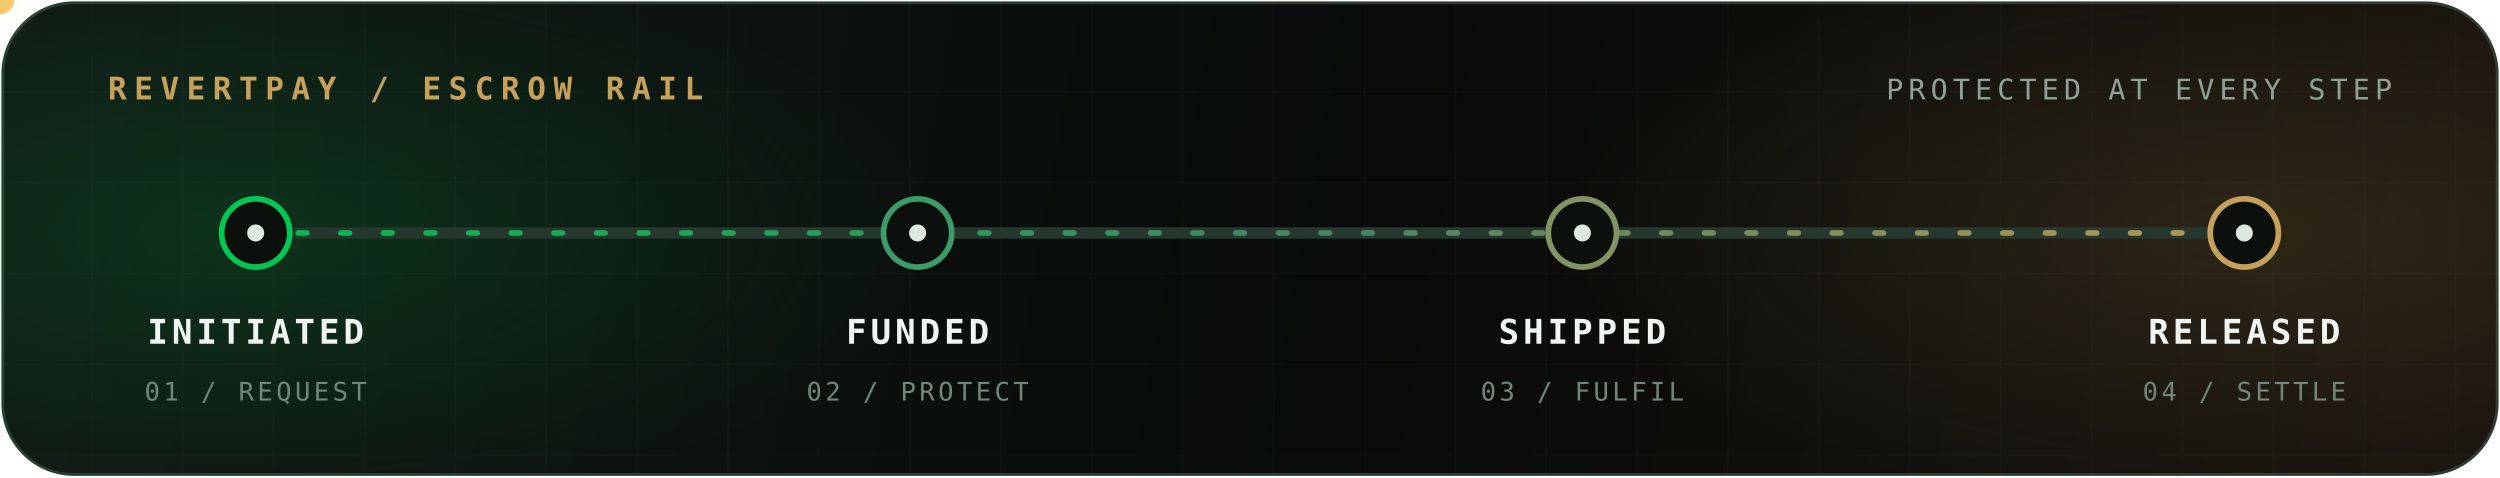
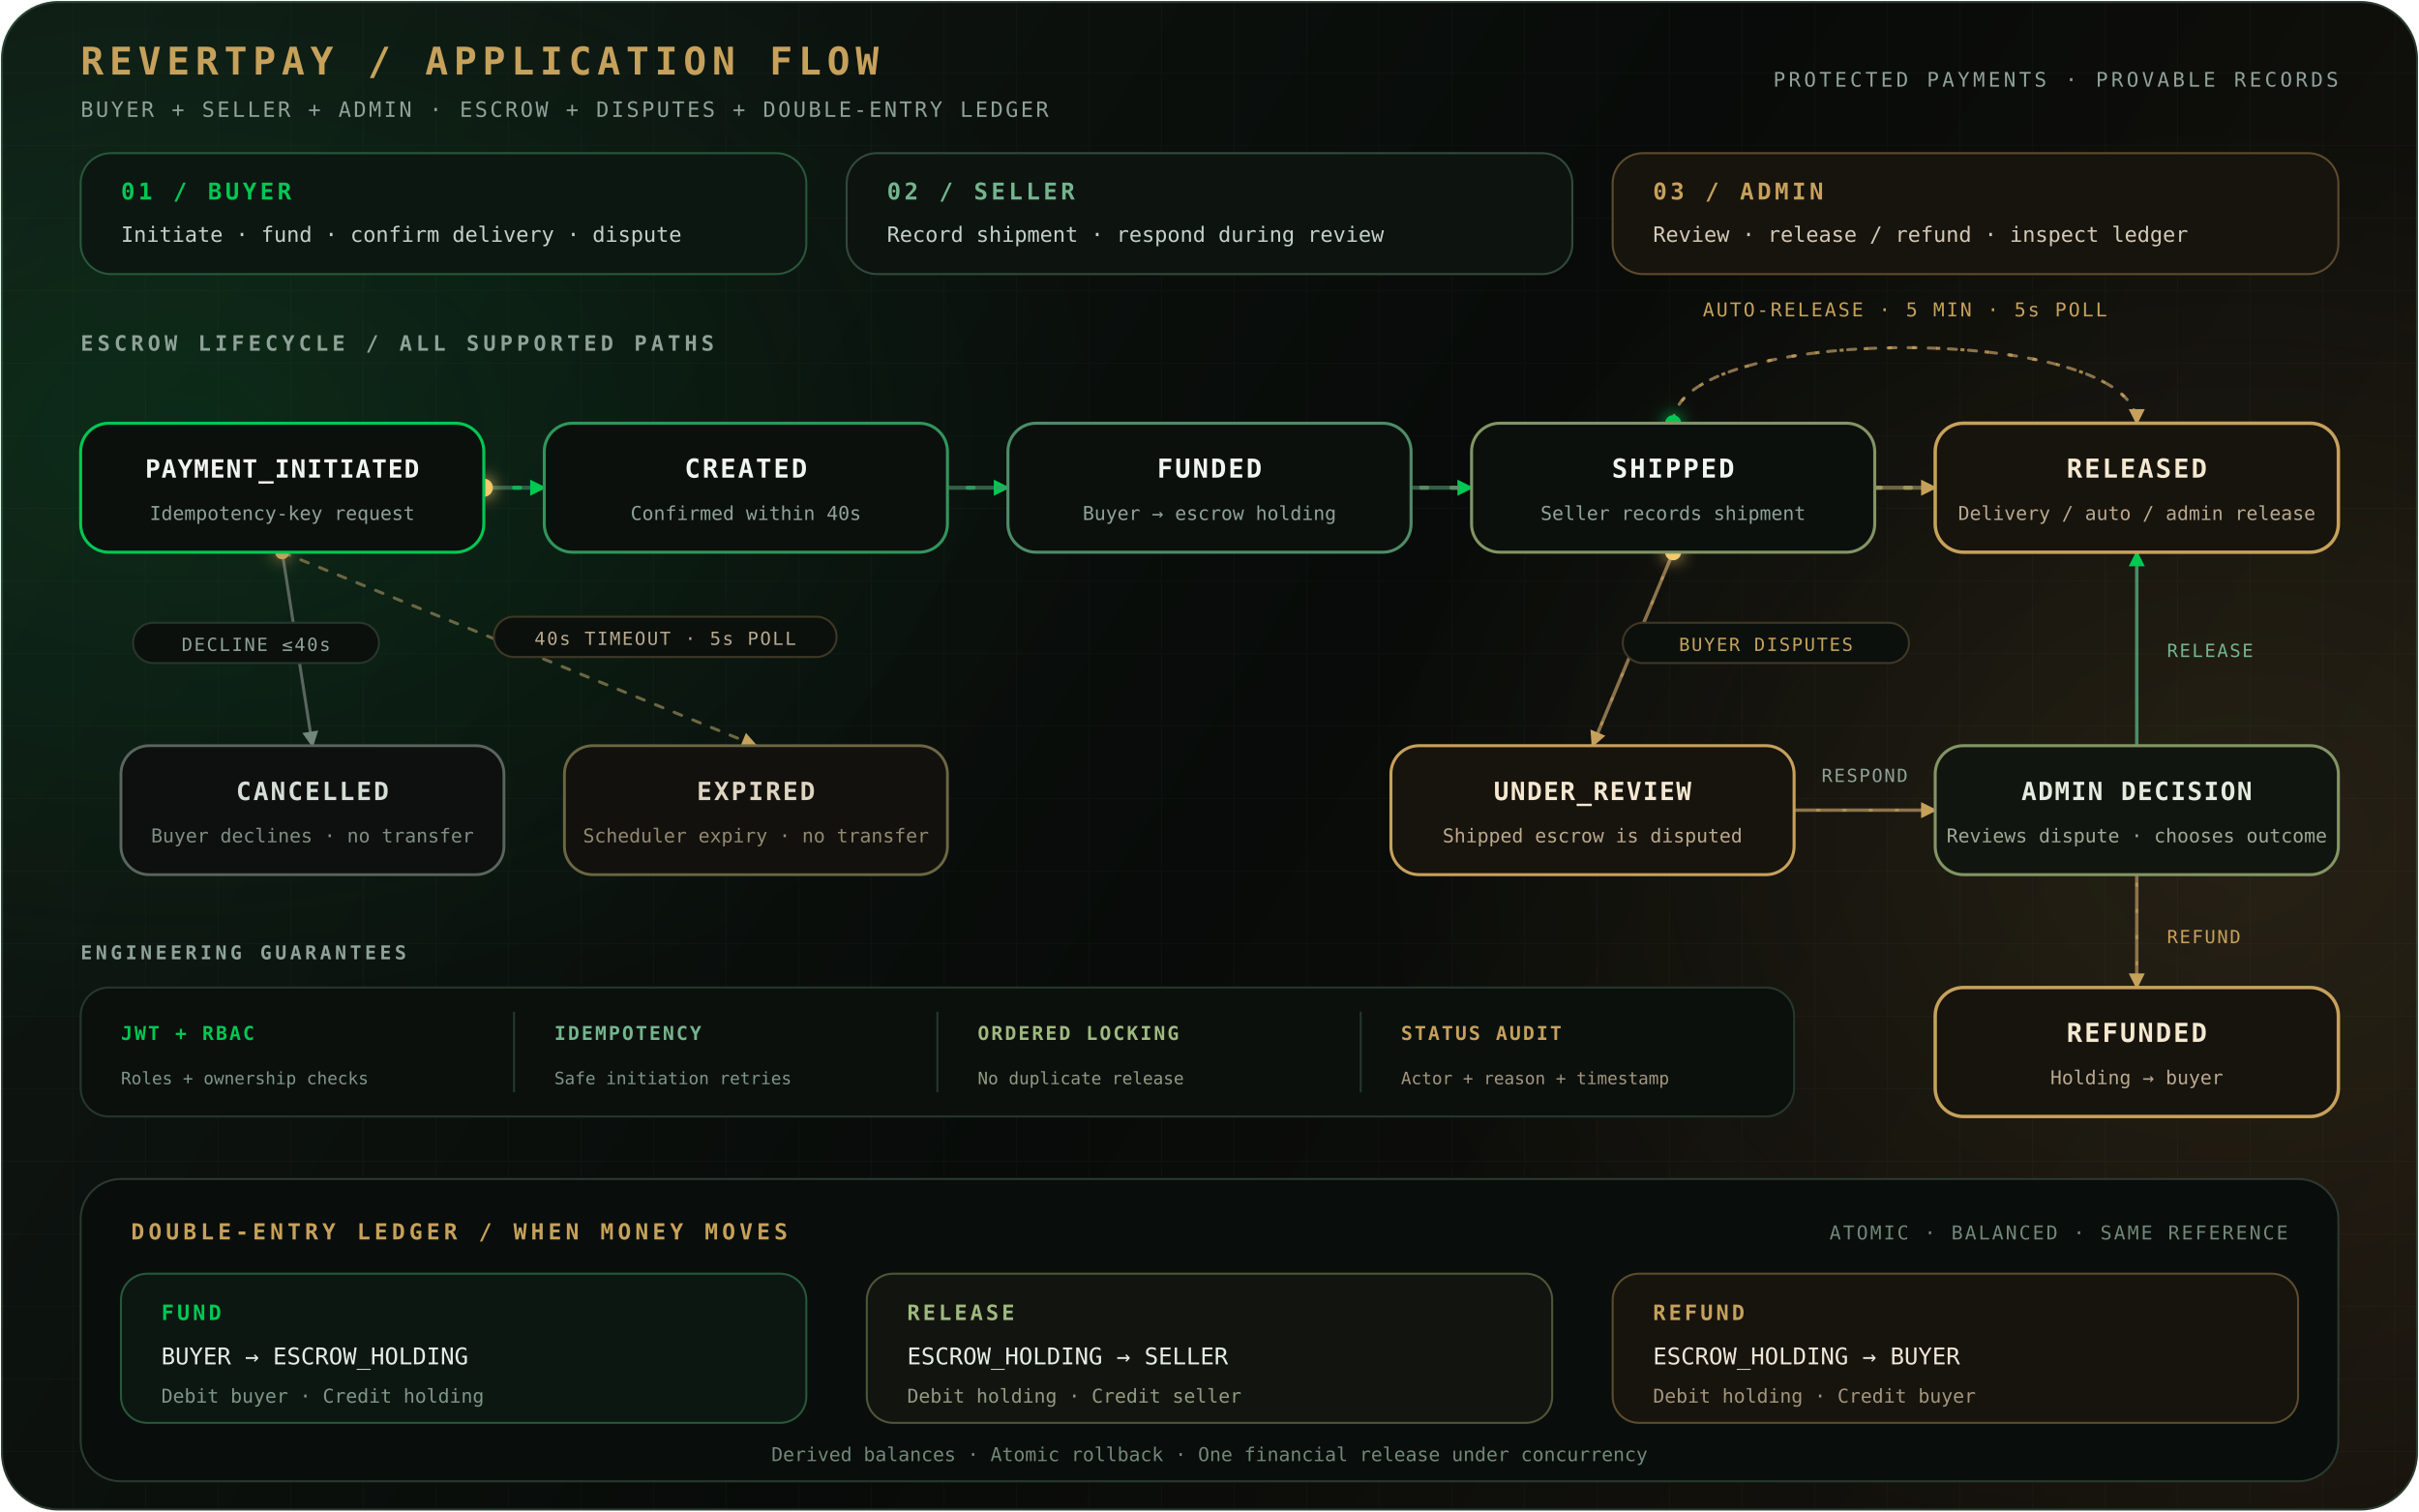
- <svg xmlns="http://www.w3.org/2000/svg" width="880" height="168" viewBox="0 0 880 168" fill="none" role="img" aria-labelledby="title description">
+ <svg xmlns="http://www.w3.org/2000/svg" width="1200" height="750" viewBox="0 0 1200 750" fill="none" role="img" aria-labelledby="title description">
  <defs>
-     <linearGradient id="panel" x1="32" y1="12" x2="848" y2="156" gradientUnits="userSpaceOnUse">
+     <linearGradient id="panel" x1="40" y1="20" x2="1160" y2="730" gradientUnits="userSpaceOnUse">
      <stop stop-color="#101813" />
-       <stop offset="0.55" stop-color="#080B09" />
+       <stop offset="0.52" stop-color="#080B09" />
      <stop offset="1" stop-color="#17130D" />
    </linearGradient>
-     <linearGradient id="rail" x1="90" y1="82" x2="790" y2="82" gradientUnits="userSpaceOnUse">
+     <linearGradient id="rail" x1="140" y1="242" x2="1060" y2="242" gradientUnits="userSpaceOnUse">
      <stop stop-color="#00C853" />
      <stop offset="0.55" stop-color="#4D8C68" />
      <stop offset="1" stop-color="#C6A15B" />
    </linearGradient>
-     <radialGradient id="emeraldGlow" cx="0" cy="0" r="1" gradientTransform="translate(90 82) rotate(90) scale(100 240)" gradientUnits="userSpaceOnUse">
-       <stop stop-color="#00C853" stop-opacity="0.16" />
+     <radialGradient id="emeraldGlow" cx="0" cy="0" r="1" gradientTransform="translate(90 215) rotate(90) scale(310 460)" gradientUnits="userSpaceOnUse">
+       <stop stop-color="#00C853" stop-opacity="0.12" />
      <stop offset="1" stop-color="#00C853" stop-opacity="0" />
    </radialGradient>
-     <radialGradient id="goldGlow" cx="0" cy="0" r="1" gradientTransform="translate(790 82) rotate(90) scale(100 240)" gradientUnits="userSpaceOnUse">
-       <stop stop-color="#C6A15B" stop-opacity="0.14" />
+     <radialGradient id="goldGlow" cx="0" cy="0" r="1" gradientTransform="translate(1110 420) rotate(90) scale(360 430)" gradientUnits="userSpaceOnUse">
+       <stop stop-color="#C6A15B" stop-opacity="0.11" />
      <stop offset="1" stop-color="#C6A15B" stop-opacity="0" />
    </radialGradient>
-     <pattern id="grid" width="32" height="32" patternUnits="userSpaceOnUse">
-       <path d="M32 0H0V32" stroke="#B8C7BC" stroke-opacity="0.035" />
+     <pattern id="grid" width="36" height="36" patternUnits="userSpaceOnUse">
+       <path d="M36 0H0V36" stroke="#B8C7BC" stroke-opacity="0.03" />
    </pattern>
    <filter id="pulseGlow" x="-300%" y="-300%" width="700%" height="700%">
-       <feGaussianBlur stdDeviation="5" result="blur" />
+       <feGaussianBlur stdDeviation="4" result="blur" />
      <feMerge>
        <feMergeNode in="blur" />
        <feMergeNode in="SourceGraphic" />
      </feMerge>
    </filter>
+     <marker id="arrowEmerald" markerWidth="8" markerHeight="8" refX="7" refY="4" orient="auto" markerUnits="userSpaceOnUse">
+       <path d="M0 0L8 4L0 8Z" fill="#00C853" />
+     </marker>
+     <marker id="arrowGold" markerWidth="8" markerHeight="8" refX="7" refY="4" orient="auto" markerUnits="userSpaceOnUse">
+       <path d="M0 0L8 4L0 8Z" fill="#C6A15B" />
+     </marker>
+     <marker id="arrowMuted" markerWidth="8" markerHeight="8" refX="7" refY="4" orient="auto" markerUnits="userSpaceOnUse">
+       <path d="M0 0L8 4L0 8Z" fill="#71877A" />
+     </marker>
    <style>
      .motion { display: inline; }
-       .still { display: none; }
      @media (prefers-reduced-motion: reduce) {
        .motion { display: none; }
-         .still { display: inline; }
      }
    </style>
  </defs>
-   <rect x="1" y="1" width="878" height="166" rx="25" fill="url(#panel)" stroke="#2A3A30" />
-   <rect x="1" y="1" width="878" height="166" rx="25" fill="url(#grid)" />
-   <rect width="880" height="168" rx="26" fill="url(#emeraldGlow)" />
-   <rect width="880" height="168" rx="26" fill="url(#goldGlow)" />
+   <rect x="1" y="1" width="1198" height="748" rx="28" fill="url(#panel)" stroke="#2A3A30" />
+   <rect x="1" y="1" width="1198" height="748" rx="28" fill="url(#grid)" />
+   <rect width="1200" height="750" rx="28" fill="url(#emeraldGlow)" />
+   <rect width="1200" height="750" rx="28" fill="url(#goldGlow)" />
  <g font-family="ui-monospace, SFMono-Regular, Menlo, Consolas, monospace">
-     <text x="38" y="35" fill="#C6A15B" font-size="11" font-weight="600" letter-spacing="2.6">REVERTPAY / ESCROW RAIL</text>
-     <text x="842" y="35" text-anchor="end" fill="#8FA298" font-size="10" letter-spacing="1.8">PROTECTED AT EVERY STEP</text>
-     <path d="M90 82H790" stroke="#26372D" stroke-width="4" stroke-linecap="round" />
+     <text x="40" y="37" fill="#C6A15B" font-size="19" font-weight="700" letter-spacing="2.8">REVERTPAY / APPLICATION FLOW</text>
+     <text x="40" y="58" fill="#8FA298" font-size="10.5" letter-spacing="1.2">BUYER + SELLER + ADMIN · ESCROW + DISPUTES + DOUBLE-ENTRY LEDGER</text>
+     <text x="1160" y="43" text-anchor="end" fill="#8FA298" font-size="10" letter-spacing="1.6">PROTECTED PAYMENTS · PROVABLE RECORDS</text>
+     <g>
+       <rect x="40" y="76" width="360" height="60" rx="15" fill="#0D1711" stroke="#28573B" />
+       <text x="60" y="99" fill="#00C853" font-size="11.5" font-weight="700" letter-spacing="1.7">01 / BUYER</text>
+       <text x="60" y="120" fill="#C3D0C7" font-size="10.5">Initiate · fund · confirm delivery · dispute</text>
+       <rect x="420" y="76" width="360" height="60" rx="15" fill="#0D1410" stroke="#31493A" />
+       <text x="440" y="99" fill="#74B58E" font-size="11.5" font-weight="700" letter-spacing="1.7">02 / SELLER</text>
+       <text x="440" y="120" fill="#C3D0C7" font-size="10.5">Record shipment · respond during review</text>
+       <rect x="800" y="76" width="360" height="60" rx="15" fill="#17130D" stroke="#5C4B2D" />
+       <text x="820" y="99" fill="#C6A15B" font-size="11.5" font-weight="700" letter-spacing="1.7">03 / ADMIN</text>
+       <text x="820" y="120" fill="#D2C8B6" font-size="10.5">Review · release / refund · inspect ledger</text>
+     </g>
+     <text x="40" y="174" fill="#8FA298" font-size="10.5" font-weight="600" letter-spacing="2">ESCROW LIFECYCLE / ALL SUPPORTED PATHS</text>
+     <text x="945" y="157" text-anchor="middle" fill="#C6A15B" font-size="9.5" letter-spacing="1">AUTO-RELEASE · 5 MIN · 5s POLL</text>
+     <g stroke-linecap="round" stroke-linejoin="round">
+       <path d="M240 242H270" stroke="#315F45" stroke-width="2" marker-end="url(#arrowEmerald)" />
+       <path d="M470 242H500" stroke="#315F45" stroke-width="2" marker-end="url(#arrowEmerald)" />
+       <path d="M700 242H730" stroke="#315F45" stroke-width="2" marker-end="url(#arrowEmerald)" />
+       <path d="M930 242H960" stroke="#6B6743" stroke-width="2" marker-end="url(#arrowGold)" />
+       <path d="M830 210C830 160 1060 160 1060 210" stroke="#8A734C" stroke-width="1.5" stroke-dasharray="4 6" marker-end="url(#arrowGold)" />
+       <path d="M140 274L155 370" stroke="#59665E" stroke-width="1.5" marker-end="url(#arrowMuted)" />
+       <path d="M140 274L375 370" stroke="#6B6743" stroke-width="1.5" stroke-dasharray="4 6" marker-end="url(#arrowGold)" />
+       <path d="M830 274L790 370" stroke="#8A734C" stroke-width="1.7" marker-end="url(#arrowGold)" />
+       <path d="M890 402H960" stroke="#8A734C" stroke-width="1.7" marker-end="url(#arrowGold)" />
+       <path d="M1060 370V274" stroke="#4D8C68" stroke-width="1.7" marker-end="url(#arrowEmerald)" />
+       <path d="M1060 434V490" stroke="#8A734C" stroke-width="1.7" marker-end="url(#arrowGold)" />
+     </g>
    <g class="motion">
-       <path d="M90 82H790" stroke="url(#rail)" stroke-width="2" stroke-linecap="round" stroke-dasharray="3 12" opacity="0.9">
+       <path d="M240 242H960" stroke="url(#rail)" stroke-width="2" stroke-linecap="round" stroke-dasharray="3 12" opacity="0.9">
        <animate attributeName="stroke-dashoffset" from="0" to="-60" dur="3s" repeatCount="indefinite" />
      </path>
-     </g>
-     <g fill="#0B100D" stroke-width="2">
-       <circle cx="90" cy="82" r="12" stroke="#00C853" />
-       <circle cx="323" cy="82" r="12" stroke="#3C9C67" />
-       <circle cx="557" cy="82" r="12" stroke="#829464" />
-       <circle cx="790" cy="82" r="12" stroke="#C6A15B" />
-     </g>
-     <g fill="#DDE8E0">
-       <circle cx="90" cy="82" r="3" />
-       <circle cx="323" cy="82" r="3" />
-       <circle cx="557" cy="82" r="3" />
-       <circle cx="790" cy="82" r="3" />
+       <path d="M830 210C830 160 1060 160 1060 210" stroke="#C6A15B" stroke-width="1.5" stroke-dasharray="2 10" opacity="0.8">
+         <animate attributeName="stroke-dashoffset" from="0" to="-48" dur="3.5s" repeatCount="indefinite" />
+       </path>
+       <path d="M830 274L790 370L790 402H960L1060 402V490" stroke="#C6A15B" stroke-width="1.4" stroke-dasharray="2 11" opacity="0.65">
+         <animate attributeName="stroke-dashoffset" from="0" to="-52" dur="4s" repeatCount="indefinite" />
+       </path>
    </g>
    <g class="motion" filter="url(#pulseGlow)">
-       <circle r="5" fill="#F2C96D">
-         <animateMotion path="M90 82H790" dur="7s" repeatCount="indefinite" calcMode="spline" keyTimes="0;1" keySplines="0.4 0 0.2 1" />
+       <circle cx="240" cy="242" r="4.5" fill="#F2C96D">
+         <animateMotion path="M0 0H720" dur="8s" repeatCount="indefinite" calcMode="spline" keyTimes="0;1" keySplines="0.4 0 0.2 1" />
+       </circle>
+       <circle cx="830" cy="210" r="4" fill="#00C853">
+         <animateMotion path="M0 0C0 -50 230 -50 230 0" dur="6s" begin="1s" repeatCount="indefinite" />
+       </circle>
+       <circle cx="140" cy="274" r="3.5" fill="#C6A15B">
+         <animateMotion path="M0 0L235 96" dur="7s" begin="2s" repeatCount="indefinite" />
+       </circle>
+       <circle cx="830" cy="274" r="4" fill="#F2C96D">
+         <animateMotion path="M0 0L-40 96L-40 128H130L230 128V216" dur="9s" begin="3s" repeatCount="indefinite" />
      </circle>
    </g>
-     <g class="still">
-       <circle cx="90" cy="82" r="5" fill="#00C853" />
+     <g text-anchor="middle">
+       <rect x="40" y="210" width="200" height="64" rx="14" fill="#0B100D" stroke="#00C853" stroke-width="1.5" />
+       <text x="140" y="237" fill="#F1F5F2" font-size="12.5" font-weight="700" letter-spacing="0.5">PAYMENT_INITIATED</text>
+       <text x="140" y="258" fill="#8FA298" font-size="9.5">Idempotency-key request</text>
+       <rect x="270" y="210" width="200" height="64" rx="14" fill="#0B100D" stroke="#30955B" stroke-width="1.5" />
+       <text x="370" y="237" fill="#F1F5F2" font-size="13" font-weight="700" letter-spacing="1">CREATED</text>
+       <text x="370" y="258" fill="#8FA298" font-size="9.5">Confirmed within 40s</text>
+       <rect x="500" y="210" width="200" height="64" rx="14" fill="#0B100D" stroke="#4D8C68" stroke-width="1.5" />
+       <text x="600" y="237" fill="#F1F5F2" font-size="13" font-weight="700" letter-spacing="1">FUNDED</text>
+       <text x="600" y="258" fill="#8FA298" font-size="9.5">Buyer → escrow holding</text>
+       <rect x="730" y="210" width="200" height="64" rx="14" fill="#0B100D" stroke="#829464" stroke-width="1.5" />
+       <text x="830" y="237" fill="#F1F5F2" font-size="13" font-weight="700" letter-spacing="1">SHIPPED</text>
+       <text x="830" y="258" fill="#8FA298" font-size="9.5">Seller records shipment</text>
+       <rect x="960" y="210" width="200" height="64" rx="14" fill="#17130D" stroke="#C6A15B" stroke-width="1.7" />
+       <text x="1060" y="237" fill="#F4E8D0" font-size="13" font-weight="700" letter-spacing="1">RELEASED</text>
+       <text x="1060" y="258" fill="#B9A98E" font-size="9.5">Delivery / auto / admin release</text>
+     </g>
+     <g font-size="9" letter-spacing="0.8">
+       <rect x="66" y="309" width="122" height="20" rx="10" fill="#0B100D" stroke="#26372D" />
+       <text x="127" y="323" text-anchor="middle" fill="#8FA298">DECLINE ≤40s</text>
+       <rect x="245" y="306" width="170" height="20" rx="10" fill="#0B100D" stroke="#3F3826" />
+       <text x="330" y="320" text-anchor="middle" fill="#B9A98E">40s TIMEOUT · 5s POLL</text>
+       <rect x="805" y="309" width="142" height="20" rx="10" fill="#0B100D" stroke="#3F3826" />
+       <text x="876" y="323" text-anchor="middle" fill="#C6A15B">BUYER DISPUTES</text>
+       <text x="925" y="388" text-anchor="middle" fill="#8FA298">RESPOND</text>
+       <text x="1075" y="326" fill="#74B58E">RELEASE</text>
+       <text x="1075" y="468" fill="#C6A15B">REFUND</text>
    </g>
    <g text-anchor="middle">
-       <text x="90" y="121" fill="#F1F5F2" font-size="12" font-weight="700" letter-spacing="1.4">INITIATED</text>
-       <text x="323" y="121" fill="#F1F5F2" font-size="12" font-weight="700" letter-spacing="1.4">FUNDED</text>
-       <text x="557" y="121" fill="#F1F5F2" font-size="12" font-weight="700" letter-spacing="1.4">SHIPPED</text>
-       <text x="790" y="121" fill="#F1F5F2" font-size="12" font-weight="700" letter-spacing="1.4">RELEASED</text>
-       <text x="90" y="141" fill="#71877A" font-size="9" letter-spacing="1.2">01 / REQUEST</text>
-       <text x="323" y="141" fill="#71877A" font-size="9" letter-spacing="1.2">02 / PROTECT</text>
-       <text x="557" y="141" fill="#71877A" font-size="9" letter-spacing="1.2">03 / FULFIL</text>
-       <text x="790" y="141" fill="#71877A" font-size="9" letter-spacing="1.2">04 / SETTLE</text>
+       <rect x="60" y="370" width="190" height="64" rx="14" fill="#0D100E" stroke="#59665E" stroke-width="1.4" />
+       <text x="155" y="397" fill="#D5DDD7" font-size="12.5" font-weight="700" letter-spacing="1">CANCELLED</text>
+       <text x="155" y="418" fill="#7F8D84" font-size="9.5">Buyer declines · no transfer</text>
+       <rect x="280" y="370" width="190" height="64" rx="14" fill="#12110D" stroke="#6B6743" stroke-width="1.4" />
+       <text x="375" y="397" fill="#DDD4C1" font-size="12.5" font-weight="700" letter-spacing="1">EXPIRED</text>
+       <text x="375" y="418" fill="#928872" font-size="9.5">Scheduler expiry · no transfer</text>
+       <rect x="690" y="370" width="200" height="64" rx="14" fill="#17130D" stroke="#C6A15B" stroke-width="1.5" />
+       <text x="790" y="397" fill="#F4E8D0" font-size="12.5" font-weight="700" letter-spacing="0.7">UNDER_REVIEW</text>
+       <text x="790" y="418" fill="#B9A98E" font-size="9.5">Shipped escrow is disputed</text>
+       <rect x="960" y="370" width="200" height="64" rx="14" fill="#11150F" stroke="#829464" stroke-width="1.5" />
+       <text x="1060" y="397" fill="#E4EBDF" font-size="12.5" font-weight="700" letter-spacing="0.7">ADMIN DECISION</text>
+       <text x="1060" y="418" fill="#9CA895" font-size="9.5">Reviews dispute · chooses outcome</text>
+       <rect x="960" y="490" width="200" height="64" rx="14" fill="#17130D" stroke="#C6A15B" stroke-width="1.7" />
+       <text x="1060" y="517" fill="#F4E8D0" font-size="13" font-weight="700" letter-spacing="1">REFUNDED</text>
+       <text x="1060" y="538" fill="#B9A98E" font-size="9.5">Holding → buyer</text>
+     </g>
+     <text x="40" y="476" fill="#8FA298" font-size="9.5" font-weight="600" letter-spacing="1.7">ENGINEERING GUARANTEES</text>
+     <g>
+       <rect x="40" y="490" width="850" height="64" rx="14" fill="#0B100D" stroke="#26372D" />
+       <path d="M255 502V542M465 502V542M675 502V542" stroke="#26372D" />
+       <text x="60" y="516" fill="#00C853" font-size="9.5" font-weight="700" letter-spacing="1">JWT + RBAC</text>
+       <text x="60" y="538" fill="#7F9587" font-size="8.5">Roles + ownership checks</text>
+       <text x="275" y="516" fill="#74B58E" font-size="9.5" font-weight="700" letter-spacing="1">IDEMPOTENCY</text>
+       <text x="275" y="538" fill="#7F9587" font-size="8.5">Safe initiation retries</text>
+       <text x="485" y="516" fill="#9FB97F" font-size="9.5" font-weight="700" letter-spacing="1">ORDERED LOCKING</text>
+       <text x="485" y="538" fill="#8F9A83" font-size="8.5">No duplicate release</text>
+       <text x="695" y="516" fill="#C6A15B" font-size="9.5" font-weight="700" letter-spacing="1">STATUS AUDIT</text>
+       <text x="695" y="538" fill="#A2957E" font-size="8.5">Actor + reason + timestamp</text>
+     </g>
+     <g>
+       <rect x="40" y="585" width="1120" height="150" rx="20" fill="#090D0B" stroke="#2A3A30" />
+       <text x="65" y="615" fill="#C6A15B" font-size="11" font-weight="700" letter-spacing="2">DOUBLE-ENTRY LEDGER / WHEN MONEY MOVES</text>
+       <text x="1135" y="615" text-anchor="end" fill="#71877A" font-size="9.5" letter-spacing="1">ATOMIC · BALANCED · SAME REFERENCE</text>
+       <rect x="60" y="632" width="340" height="74" rx="13" fill="#0D1711" stroke="#28573B" />
+       <text x="80" y="655" fill="#00C853" font-size="10.5" font-weight="700" letter-spacing="1.5">FUND</text>
+       <text x="80" y="677" fill="#E4ECE6" font-size="11.5">BUYER → ESCROW_HOLDING</text>
+       <text x="80" y="696" fill="#7F9587" font-size="9.5">Debit buyer · Credit holding</text>
+       <rect x="430" y="632" width="340" height="74" rx="13" fill="#12150F" stroke="#4C5738" />
+       <text x="450" y="655" fill="#9FB97F" font-size="10.5" font-weight="700" letter-spacing="1.5">RELEASE</text>
+       <text x="450" y="677" fill="#E4ECE6" font-size="11.5">ESCROW_HOLDING → SELLER</text>
+       <text x="450" y="696" fill="#8F9A83" font-size="9.5">Debit holding · Credit seller</text>
+       <rect x="800" y="632" width="340" height="74" rx="13" fill="#17130D" stroke="#5C4B2D" />
+       <text x="820" y="655" fill="#C6A15B" font-size="10.5" font-weight="700" letter-spacing="1.5">REFUND</text>
+       <text x="820" y="677" fill="#EEE5D7" font-size="11.5">ESCROW_HOLDING → BUYER</text>
+       <text x="820" y="696" fill="#A2957E" font-size="9.5">Debit holding · Credit buyer</text>
+       <text x="600" y="725" text-anchor="middle" fill="#71877A" font-size="9.5">Derived balances · Atomic rollback · One financial release under concurrency</text>
    </g>
  </g>
</svg>
